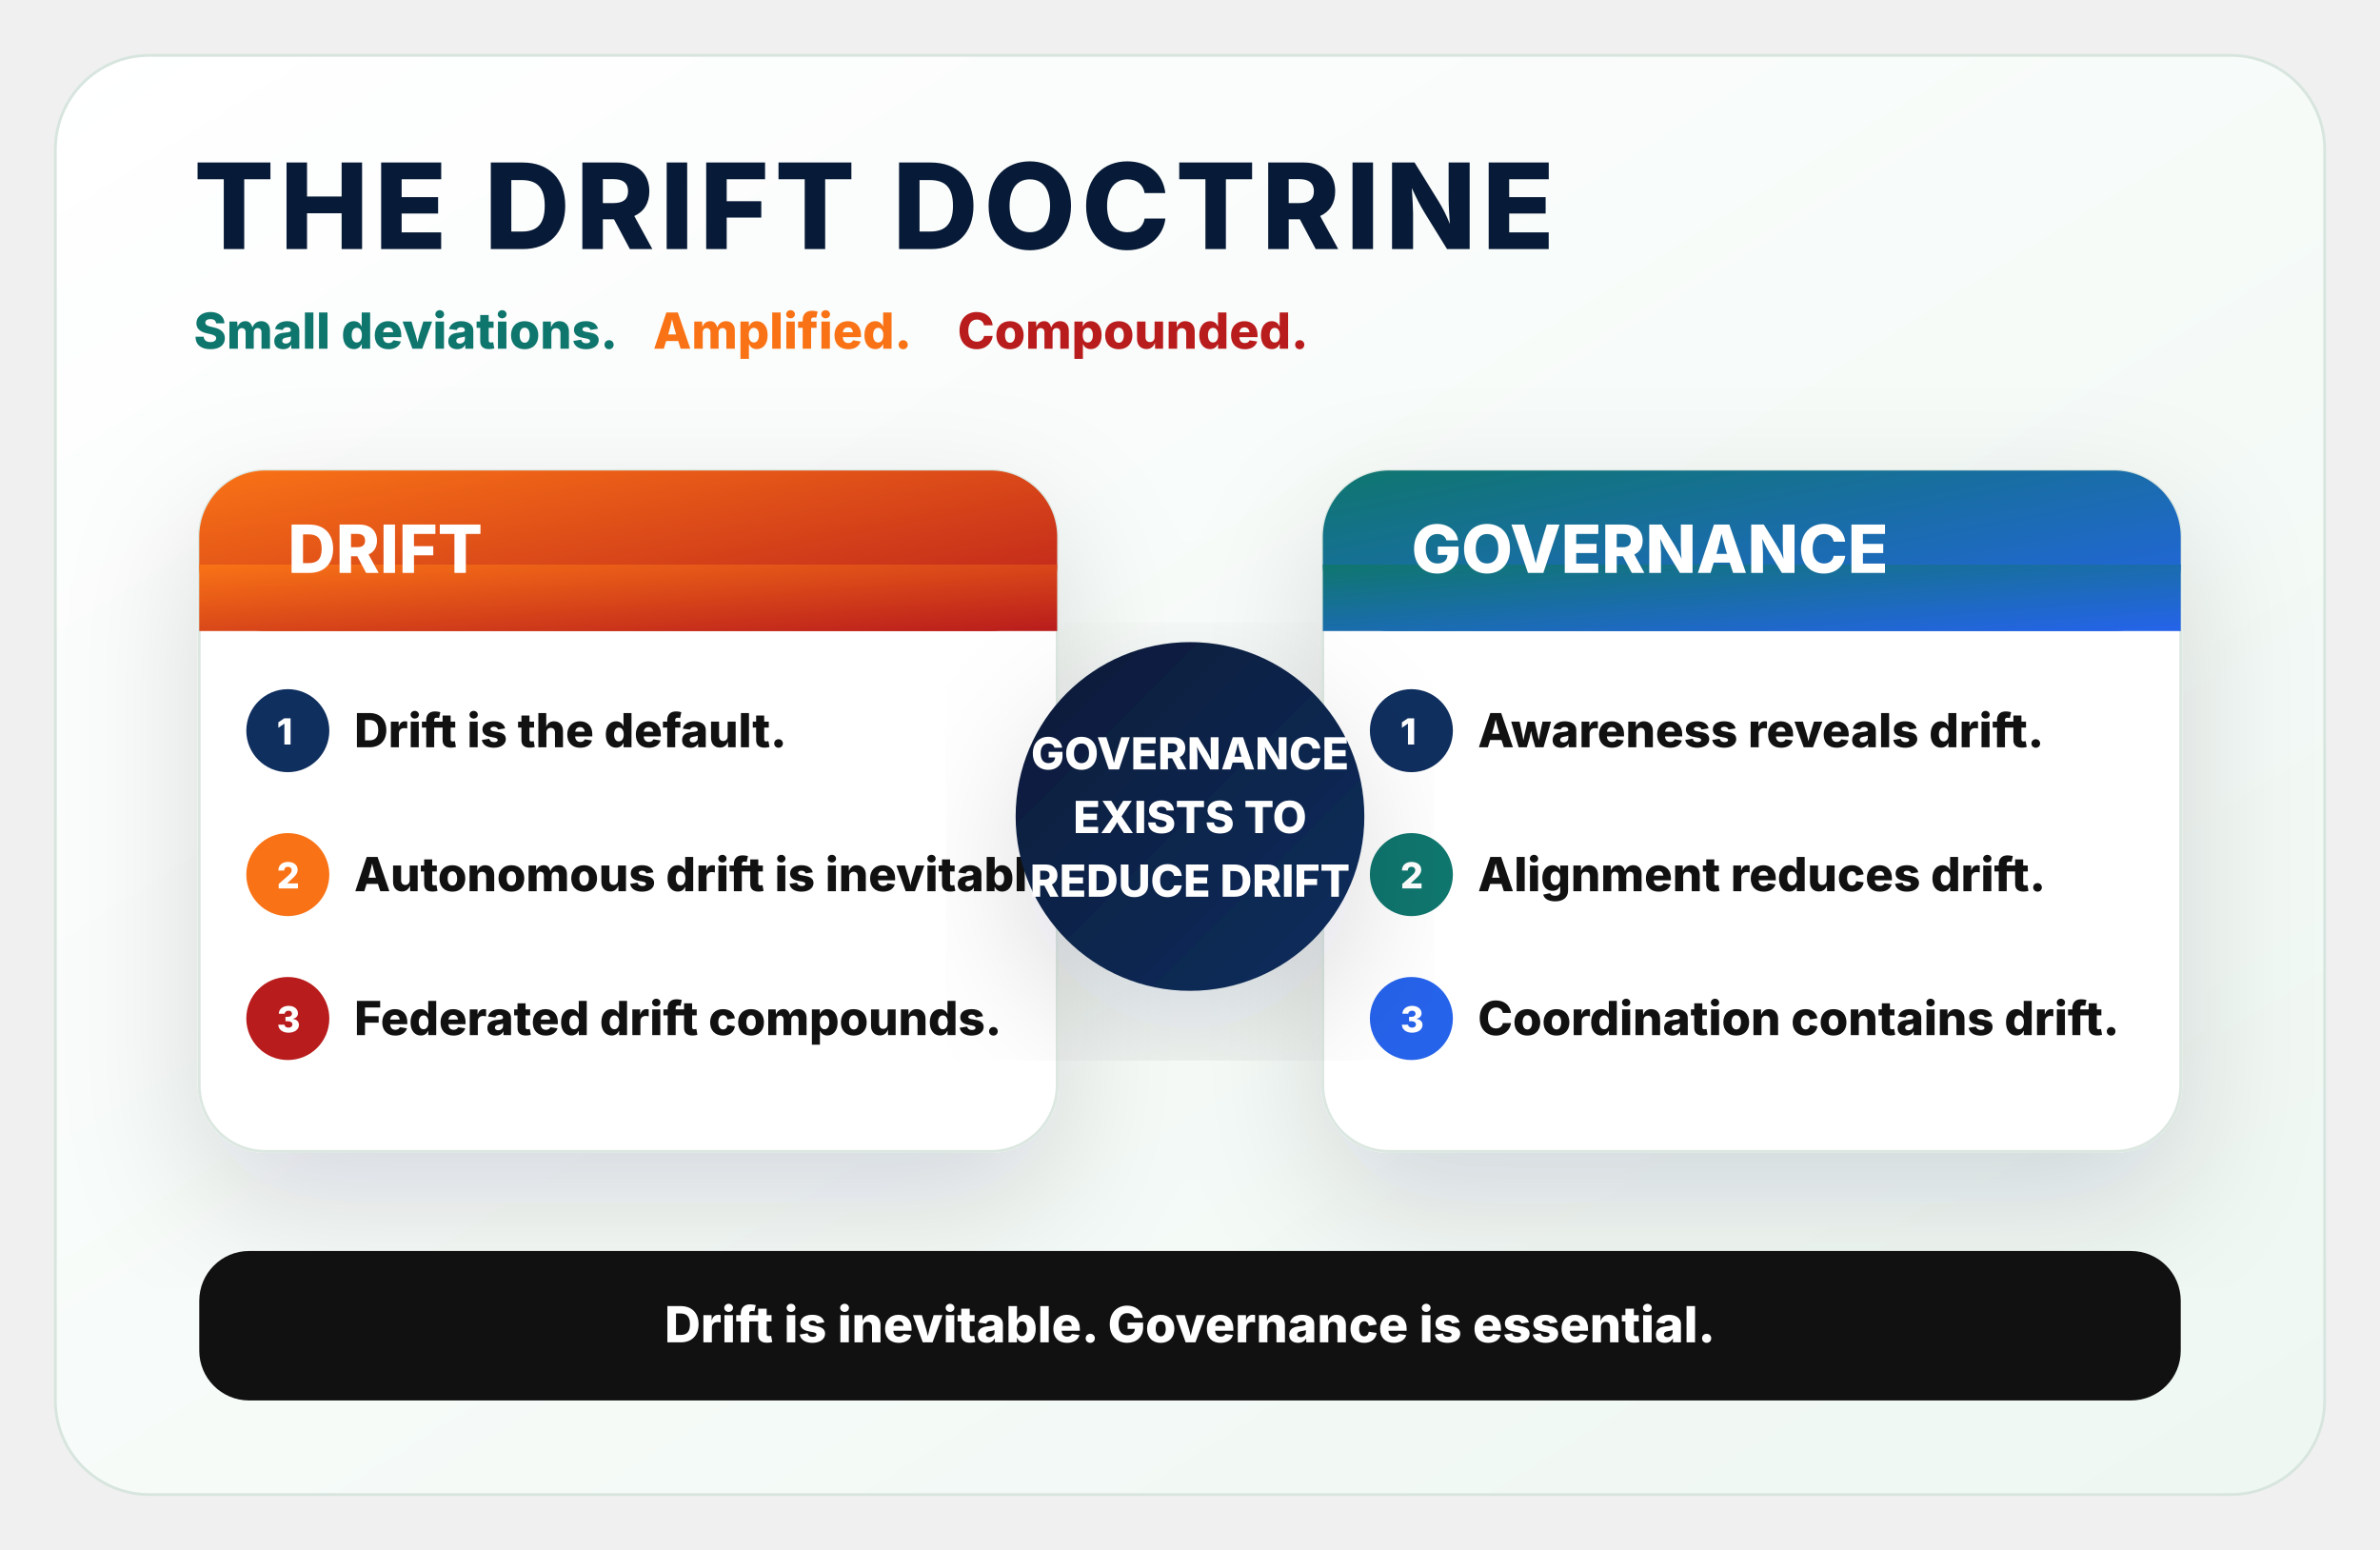
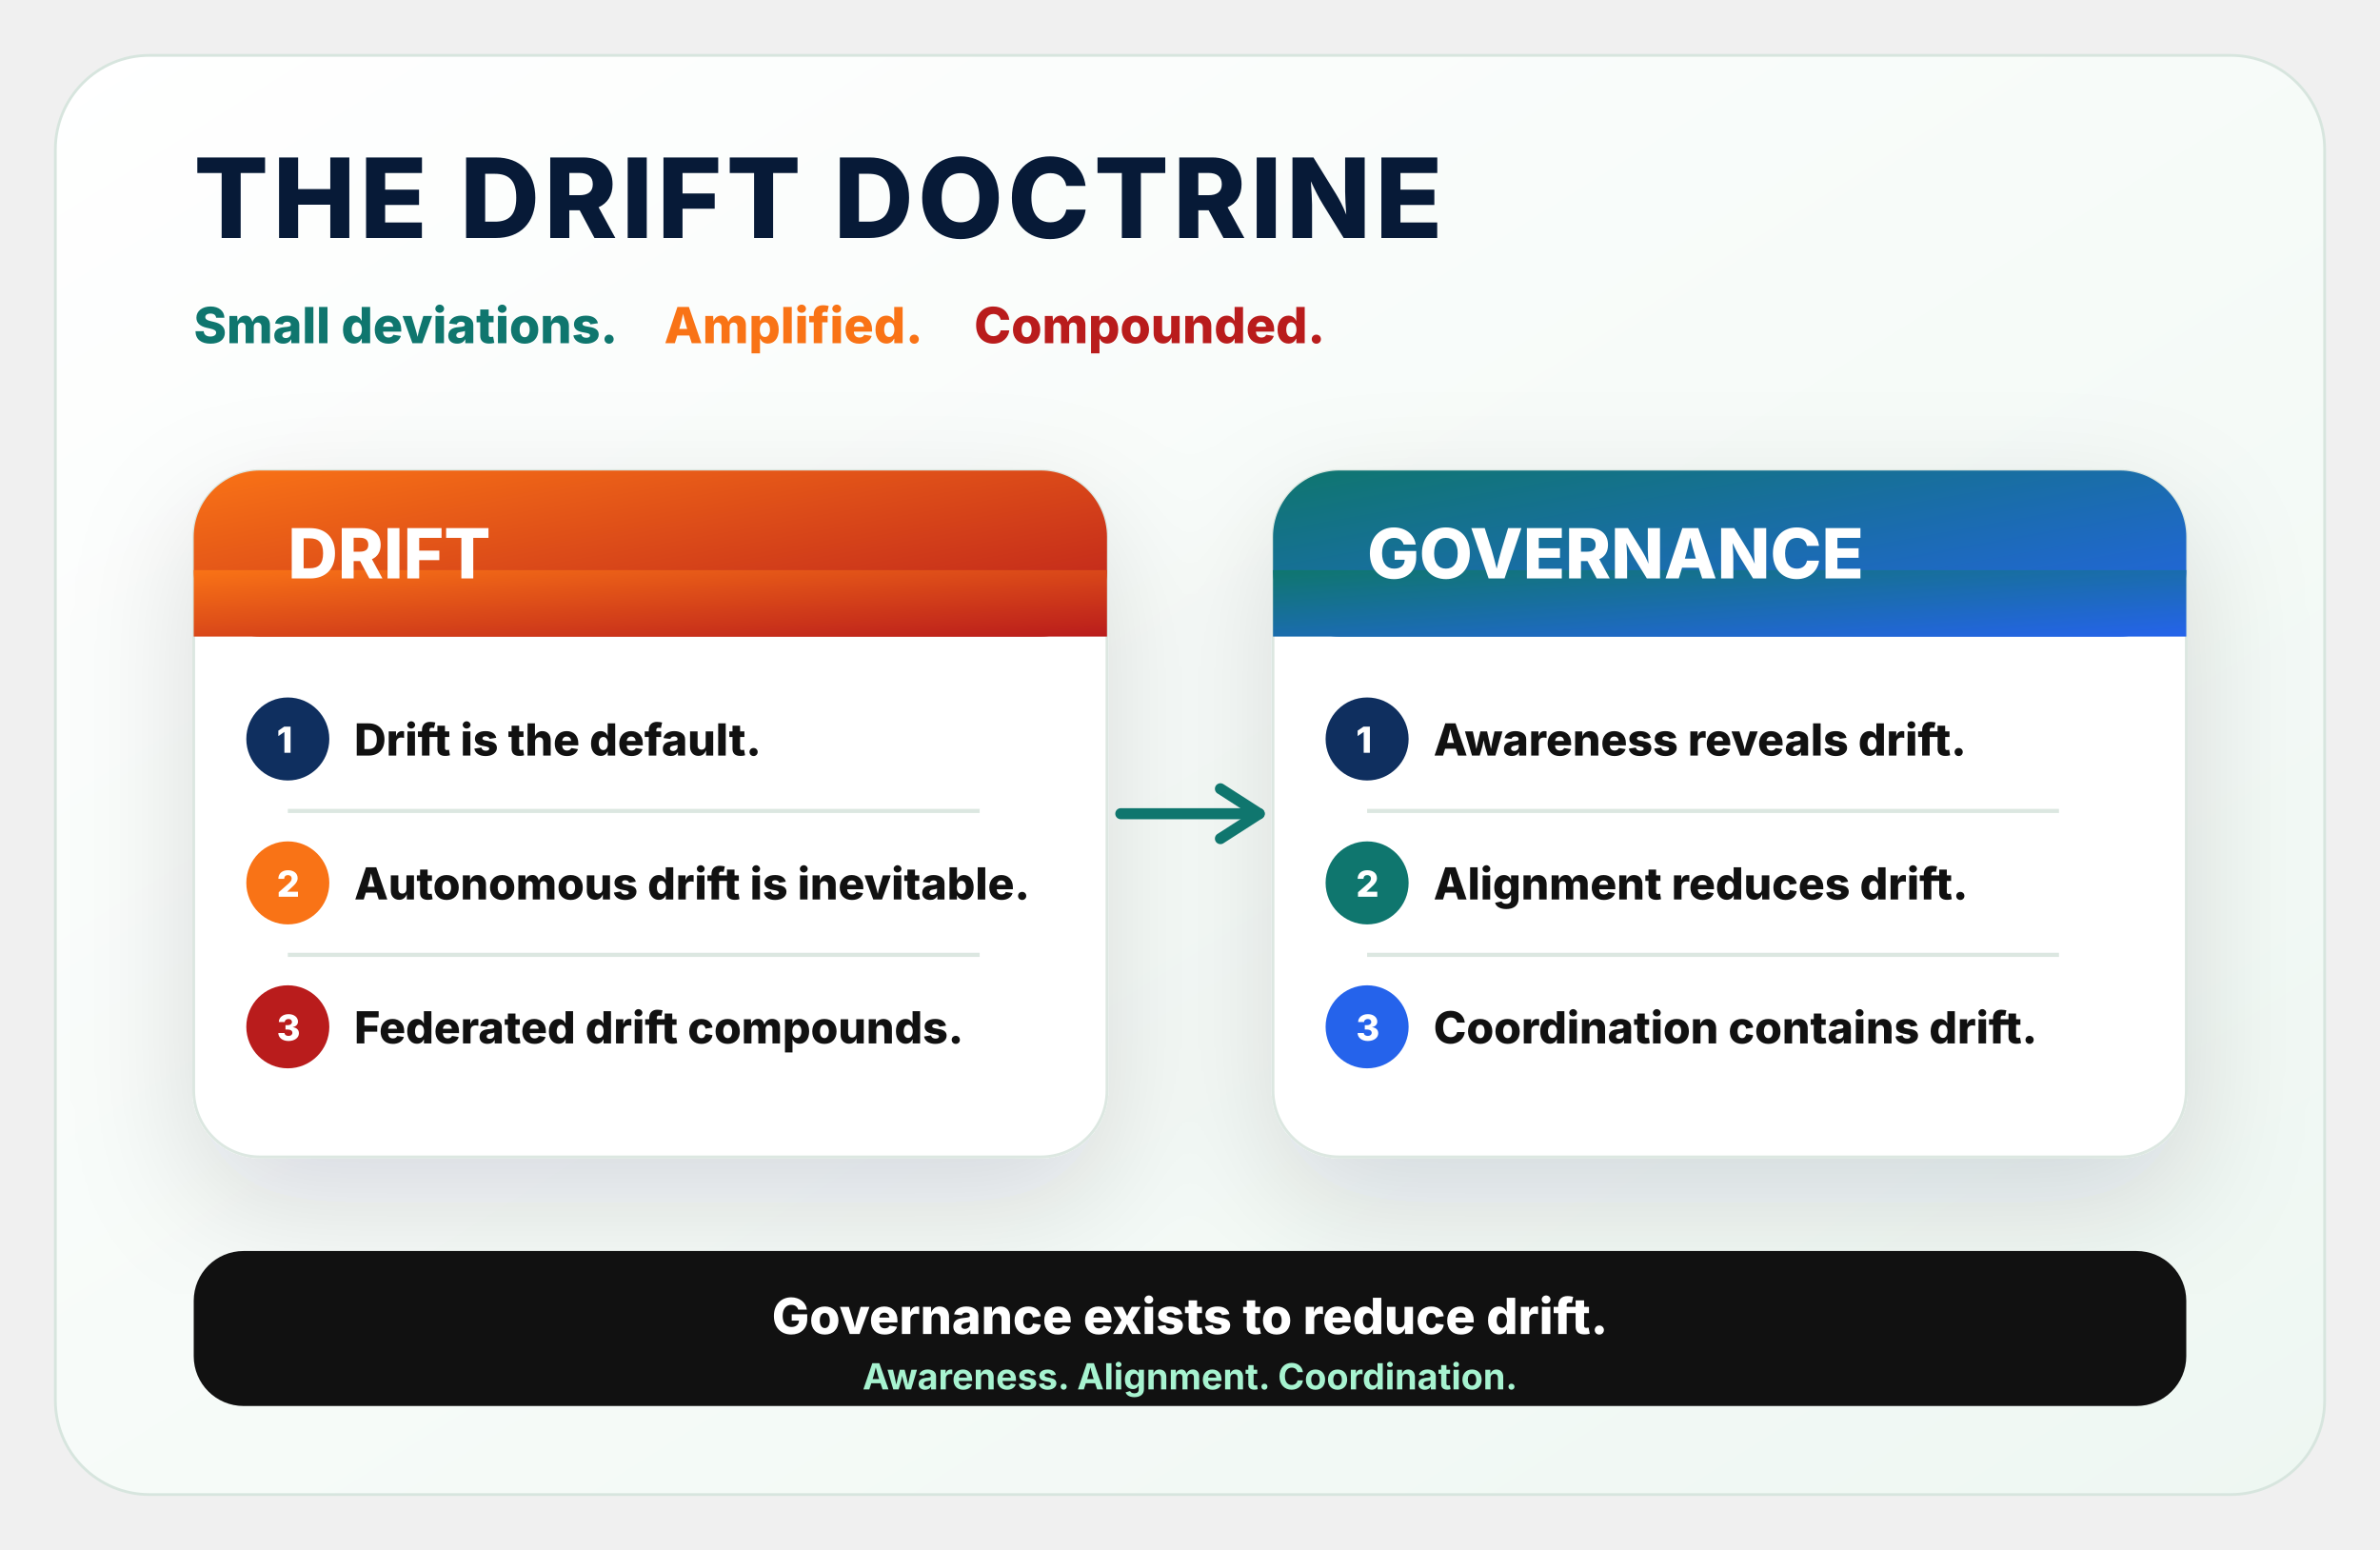
<svg xmlns="http://www.w3.org/2000/svg" viewBox="0 0 860 560" role="img" aria-labelledby="title desc">
  <defs>
    <linearGradient id="surface" x1="0" x2="1" y1="0" y2="1">
      <stop offset="0" stop-color="#ffffff" />
      <stop offset="1" stop-color="#eef7f2" />
-     </linearGradient>
-     <linearGradient id="navy" x1="0" x2="1" y1="0" y2="1">
-       <stop offset="0" stop-color="#071a37" />
-       <stop offset="1" stop-color="#0f2f5f" />
    </linearGradient>
    <linearGradient id="drift" x1="0" x2="1" y1="0" y2="1">
      <stop offset="0" stop-color="#f97316" />
      <stop offset="1" stop-color="#b91c1c" />
    </linearGradient>
    <linearGradient id="governance" x1="0" x2="1" y1="0" y2="1">
      <stop offset="0" stop-color="#0f766e" />
      <stop offset="1" stop-color="#2563eb" />
    </linearGradient>
    <filter id="softShadow" x="-20%" y="-20%" width="140%" height="140%">
-       <feDropShadow dx="0" dy="18" stdDeviation="24" flood-color="#0f172a" flood-opacity=".14" />
+       <feDropShadow dx="0" dy="16" stdDeviation="22" flood-color="#0f172a" flood-opacity=".13" />
    </filter>
  </defs>
  <rect x="20" y="20" width="820" height="520" rx="34" fill="url(#surface)" stroke="#d7e5de" />
-   <text x="70" y="90" fill="#071a37" font-family="Inter, Arial, sans-serif" font-size="43" font-weight="800" letter-spacing="2">THE DRIFT DOCTRINE</text>
-   <text x="70" y="126" fill="#0f766e" font-family="Inter, Arial, sans-serif" font-size="18" font-weight="800">Small deviations.</text>
-   <text x="236" y="126" fill="#f97316" font-family="Inter, Arial, sans-serif" font-size="18" font-weight="800">Amplified.</text>
-   <text x="346" y="126" fill="#b91c1c" font-family="Inter, Arial, sans-serif" font-size="18" font-weight="800">Compounded.</text>
+   <text x="70" y="86" fill="#071a37" font-family="Inter, Arial, sans-serif" font-size="40" font-weight="800" letter-spacing="1.5">THE DRIFT DOCTRINE</text>
+   <text x="70" y="124" fill="#0f766e" font-family="Inter, Arial, sans-serif" font-size="18" font-weight="800">Small deviations.</text>
+   <text x="240" y="124" fill="#f97316" font-family="Inter, Arial, sans-serif" font-size="18" font-weight="800">Amplified.</text>
+   <text x="352" y="124" fill="#b91c1c" font-family="Inter, Arial, sans-serif" font-size="18" font-weight="800">Compounded.</text>
  <g filter="url(#softShadow)">
-     <rect x="72" y="170" width="310" height="246" rx="24" fill="#ffffff" stroke="#dce7e1" />
-     <rect x="478" y="170" width="310" height="246" rx="24" fill="#ffffff" stroke="#dce7e1" />
+     <rect x="70" y="170" width="330" height="248" rx="24" fill="#ffffff" stroke="#dce7e1" />
+     <rect x="460" y="170" width="330" height="248" rx="24" fill="#ffffff" stroke="#dce7e1" />
  </g>
-   <rect x="72" y="170" width="310" height="58" rx="24" fill="url(#drift)" />
-   <path d="M72 204h310v24H72z" fill="url(#drift)" />
-   <rect x="478" y="170" width="310" height="58" rx="24" fill="url(#governance)" />
-   <path d="M478 204h310v24H478z" fill="url(#governance)" />
-   <text x="104" y="207" fill="#ffffff" font-family="Inter, Arial, sans-serif" font-size="24" font-weight="800">DRIFT</text>
-   <text x="510" y="207" fill="#ffffff" font-family="Inter, Arial, sans-serif" font-size="24" font-weight="800">GOVERNANCE</text>
-   <g font-family="Inter, Arial, sans-serif" font-size="17" font-weight="760" fill="#111111">
-     <text x="128" y="270">Drift is the default.</text>
-     <text x="128" y="322">Autonomous drift is inevitable.</text>
-     <text x="128" y="374">Federated drift compounds.</text>
-     <text x="534" y="270">Awareness reveals drift.</text>
-     <text x="534" y="322">Alignment reduces drift.</text>
-     <text x="534" y="374">Coordination contains drift.</text>
+   <rect x="70" y="170" width="330" height="60" rx="24" fill="url(#drift)" />
+   <path d="M70 206h330v24H70z" fill="url(#drift)" />
+   <rect x="460" y="170" width="330" height="60" rx="24" fill="url(#governance)" />
+   <path d="M460 206h330v24H460z" fill="url(#governance)" />
+   <text x="104" y="209" fill="#ffffff" font-family="Inter, Arial, sans-serif" font-size="25" font-weight="800">DRIFT</text>
+   <text x="494" y="209" fill="#ffffff" font-family="Inter, Arial, sans-serif" font-size="25" font-weight="800">GOVERNANCE</text>
+   <g font-family="Inter, Arial, sans-serif" font-size="16" font-weight="760" fill="#111111">
+     <text x="128" y="273">Drift is the default.</text>
+     <text x="128" y="325">Autonomous drift is inevitable.</text>
+     <text x="128" y="377">Federated drift compounds.</text>
+     <text x="518" y="273">Awareness reveals drift.</text>
+     <text x="518" y="325">Alignment reduces drift.</text>
+     <text x="518" y="377">Coordination contains drift.</text>
  </g>
  <g font-family="Inter, Arial, sans-serif" font-size="13" font-weight="800">
-     <circle cx="104" cy="264" r="15" fill="#0f2f5f" />
-     <text x="100" y="269" fill="#ffffff">1</text>
-     <circle cx="104" cy="316" r="15" fill="#f97316" />
-     <text x="100" y="321" fill="#ffffff">2</text>
-     <circle cx="104" cy="368" r="15" fill="#b91c1c" />
-     <text x="100" y="373" fill="#ffffff">3</text>
-     <circle cx="510" cy="264" r="15" fill="#0f2f5f" />
-     <text x="506" y="269" fill="#ffffff">1</text>
-     <circle cx="510" cy="316" r="15" fill="#0f766e" />
-     <text x="506" y="321" fill="#ffffff">2</text>
-     <circle cx="510" cy="368" r="15" fill="#2563eb" />
-     <text x="506" y="373" fill="#ffffff">3</text>
+     <circle cx="104" cy="267" r="15" fill="#0f2f5f" />
+     <text x="100" y="272" fill="#ffffff">1</text>
+     <circle cx="104" cy="319" r="15" fill="#f97316" />
+     <text x="100" y="324" fill="#ffffff">2</text>
+     <circle cx="104" cy="371" r="15" fill="#b91c1c" />
+     <text x="100" y="376" fill="#ffffff">3</text>
+     <circle cx="494" cy="267" r="15" fill="#0f2f5f" />
+     <text x="490" y="272" fill="#ffffff">1</text>
+     <circle cx="494" cy="319" r="15" fill="#0f766e" />
+     <text x="490" y="324" fill="#ffffff">2</text>
+     <circle cx="494" cy="371" r="15" fill="#2563eb" />
+     <text x="490" y="376" fill="#ffffff">3</text>
  </g>
-   <g fill="none" stroke-width="3" stroke-linecap="round">
-     <path d="M413 255h34" stroke="#f97316" />
-     <path d="M447 255l-12-8m12 8l-12 8" stroke="#f97316" stroke-linejoin="round" />
-     <path d="M447 335h-34" stroke="#0f766e" />
-     <path d="M413 335l12-8m-12 8l12 8" stroke="#0f766e" stroke-linejoin="round" />
+   <g fill="none" stroke="#dce7e1" stroke-width="1.5">
+     <path d="M104 293h250" />
+     <path d="M104 345h250" />
+     <path d="M494 293h250" />
+     <path d="M494 345h250" />
  </g>
-   <circle cx="430" cy="295" r="63" fill="url(#navy)" filter="url(#softShadow)" />
-   <text x="430" y="278" text-anchor="middle" fill="#ffffff" font-family="Inter, Arial, sans-serif" font-size="16" font-weight="800">GOVERNANCE</text>
-   <text x="430" y="301" text-anchor="middle" fill="#ffffff" font-family="Inter, Arial, sans-serif" font-size="16" font-weight="800">EXISTS TO</text>
-   <text x="430" y="324" text-anchor="middle" fill="#ffffff" font-family="Inter, Arial, sans-serif" font-size="16" font-weight="800">REDUCE DRIFT</text>
-   <rect x="72" y="452" width="716" height="54" rx="18" fill="#111111" />
-   <text x="430" y="485" text-anchor="middle" fill="#ffffff" font-family="Inter, Arial, sans-serif" font-size="18" font-weight="800">Drift is inevitable. Governance is essential.</text>
+   <path d="M405 294h50" stroke="#0f766e" stroke-width="4" stroke-linecap="round" />
+   <path d="M455 294l-14-9m14 9l-14 9" fill="none" stroke="#0f766e" stroke-width="4" stroke-linecap="round" stroke-linejoin="round" />
+   <rect x="70" y="452" width="720" height="56" rx="18" fill="#111111" />
+   <text x="430" y="482" text-anchor="middle" fill="#ffffff" font-family="Inter, Arial, sans-serif" font-size="18" font-weight="800">Governance exists to reduce drift.</text>
+   <text x="430" y="502" text-anchor="middle" fill="#a7f3d0" font-family="Inter, Arial, sans-serif" font-size="13" font-weight="700">Awareness. Alignment. Coordination.</text>
</svg>
